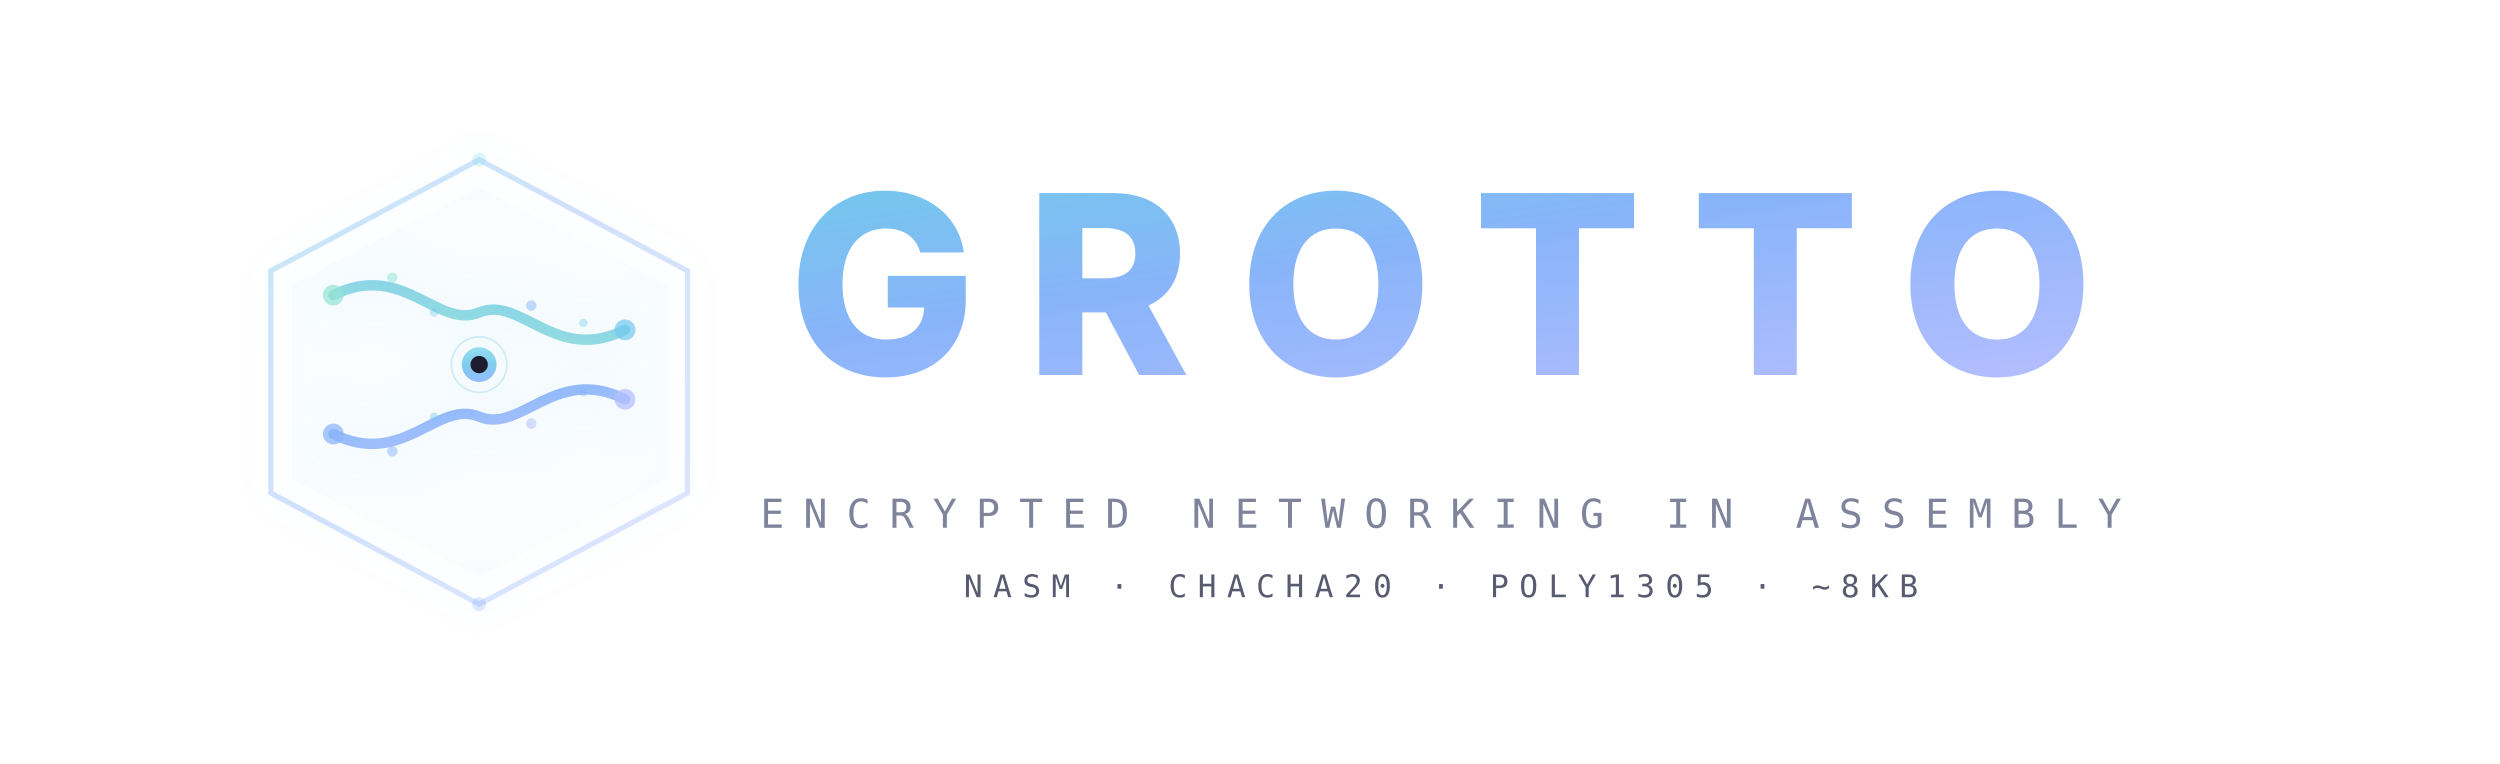
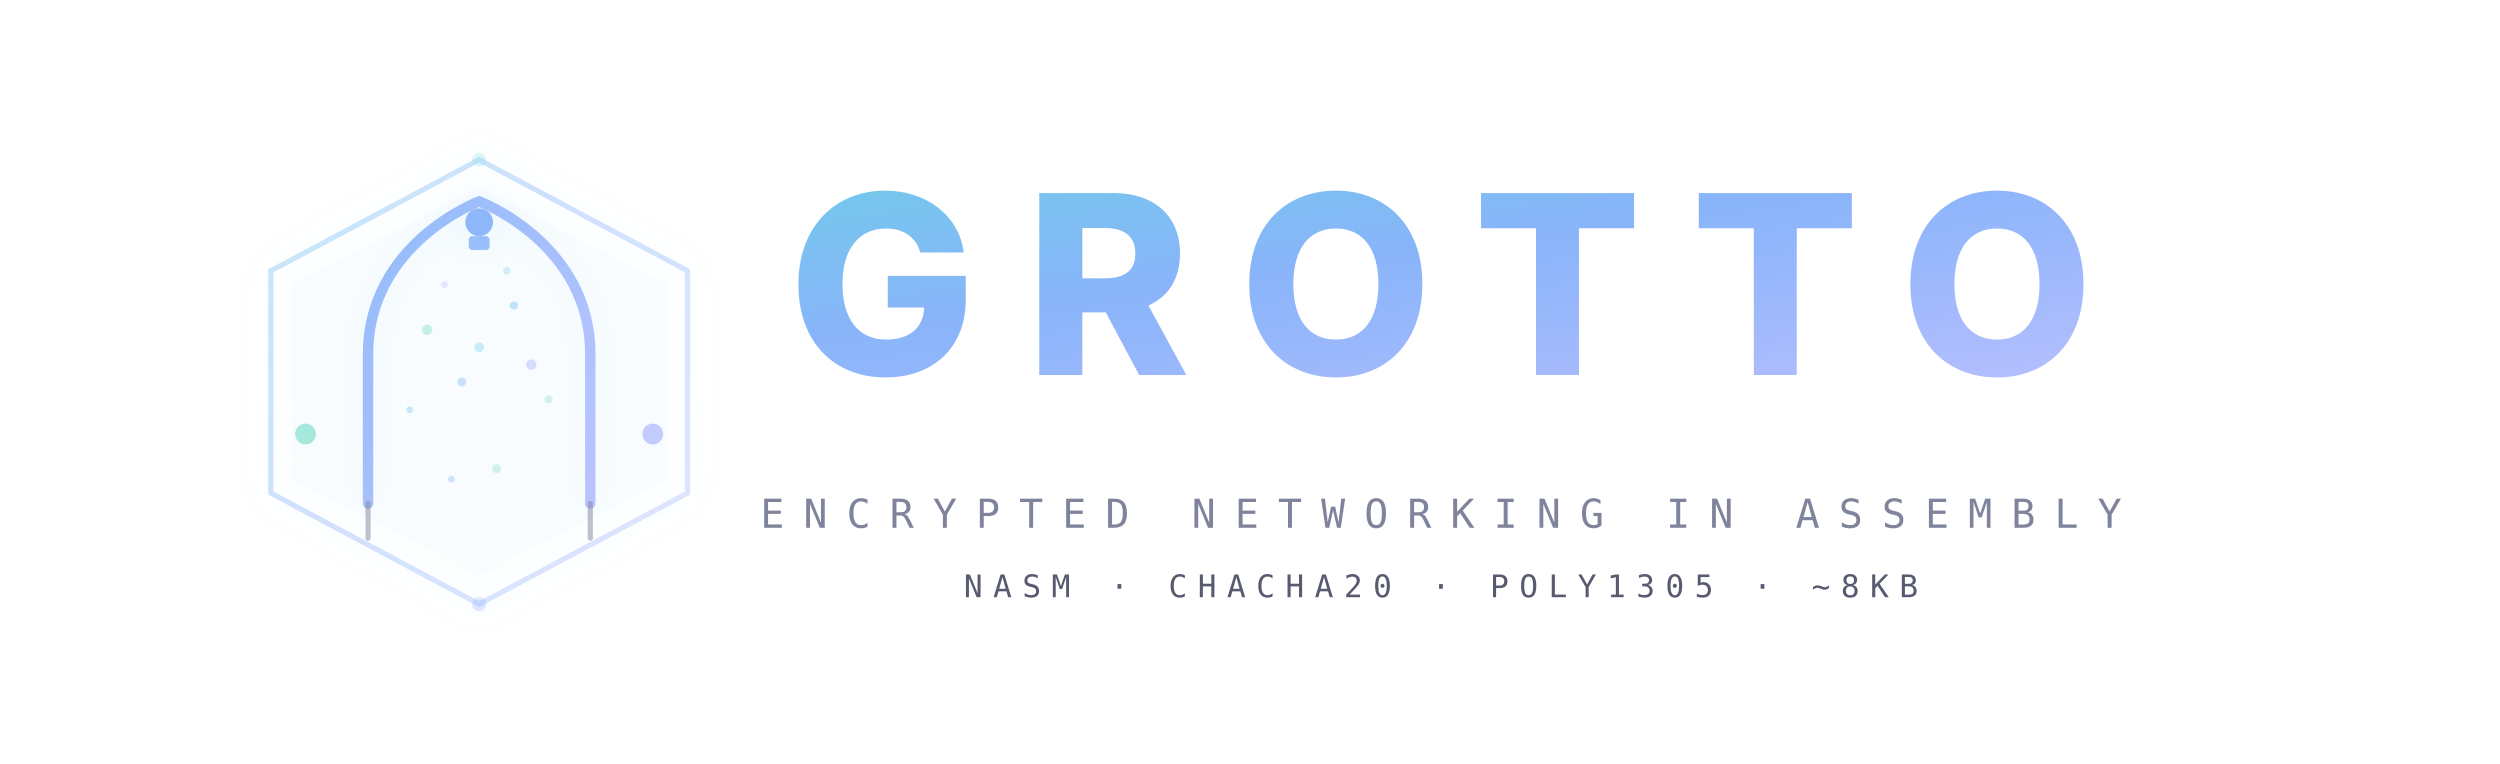
<svg xmlns="http://www.w3.org/2000/svg" viewBox="0 0 720 220" fill="none">
  <defs>
    <linearGradient id="g1" x1="0%" y1="0%" x2="100%" y2="100%">
      <stop offset="0%" stop-color="#74c7ec" />
      <stop offset="40%" stop-color="#89b4fa" />
      <stop offset="100%" stop-color="#b4befe" />
    </linearGradient>
    <linearGradient id="g2" x1="0%" y1="100%" x2="100%" y2="0%">
      <stop offset="0%" stop-color="#94e2d5" />
      <stop offset="100%" stop-color="#74c7ec" />
    </linearGradient>
-     <linearGradient id="g3" x1="0%" y1="0%" x2="0%" y2="100%">
-       <stop offset="0%" stop-color="#89dceb" />
+     <linearGradient id="gArch" x1="0%" y1="0%" x2="100%" y2="100%">
+       <stop offset="0%" stop-color="#89b4fa" />
+       <stop offset="100%" stop-color="#b4befe" />
+     </linearGradient>
+     <linearGradient id="gFlow" x1="0%" y1="0%" x2="100%" y2="0%">
+       <stop offset="0%" stop-color="#94e2d5" />
      <stop offset="50%" stop-color="#74c7ec" />
-       <stop offset="100%" stop-color="#89b4fa" />
+       <stop offset="100%" stop-color="#94e2d5" />
    </linearGradient>
    <filter id="softglow" x="-30%" y="-30%" width="160%" height="160%">
      <feGaussianBlur in="SourceAlpha" stdDeviation="6" result="blur" />
      <feFlood flood-color="#74c7ec" flood-opacity="0.15" result="color" />
      <feComposite in="color" in2="blur" operator="in" result="shadow" />
      <feComposite in="SourceGraphic" in2="shadow" operator="over" />
    </filter>
  </defs>
  <g transform="translate(58, 40)" filter="url(#softglow)">
    <path d="M 80 6 L 140 38 L 140 102 L 80 134 L 20 102 L 20 38 Z" fill="none" stroke="url(#g1)" stroke-width="1.5" opacity="0.4" />
    <path d="M 80 14 L 134 42 L 134 98 L 80 126 L 26 98 L 26 42 Z" fill="#74c7ec" opacity="0.04" />
-     <path d="M 38 45 C 58 35, 68 55, 80 50 C 92 45, 102 65, 122 55" stroke="url(#g2)" stroke-width="3" stroke-linecap="round" fill="none" opacity="0.9" />
-     <path d="M 38 85 C 58 95, 68 75, 80 80 C 92 85, 102 65, 122 75" stroke="url(#g1)" stroke-width="3" stroke-linecap="round" fill="none" opacity="0.9" />
-     <circle cx="80" cy="65" r="5" fill="url(#g3)" opacity="0.9" />
-     <circle cx="80" cy="65" r="2.5" fill="#1e1e2e" />
-     <circle cx="80" cy="65" r="8" fill="none" stroke="#74c7ec" stroke-width="0.5" opacity="0.3" />
-     <circle cx="38" cy="45" r="3" fill="#94e2d5" opacity="0.7" />
-     <circle cx="122" cy="55" r="3" fill="#74c7ec" opacity="0.7" />
-     <circle cx="38" cy="85" r="3" fill="#89b4fa" opacity="0.7" />
-     <circle cx="122" cy="75" r="3" fill="#b4befe" opacity="0.7" />
-     <circle cx="55" cy="40" r="1.5" fill="#94e2d5" opacity="0.5" />
-     <circle cx="67" cy="50" r="1.2" fill="#74c7ec" opacity="0.4" />
-     <circle cx="95" cy="48" r="1.5" fill="#89b4fa" opacity="0.5" />
-     <circle cx="110" cy="53" r="1.2" fill="#74c7ec" opacity="0.4" />
-     <circle cx="55" cy="90" r="1.5" fill="#89b4fa" opacity="0.5" />
-     <circle cx="67" cy="80" r="1.2" fill="#74c7ec" opacity="0.4" />
-     <circle cx="95" cy="82" r="1.5" fill="#b4befe" opacity="0.5" />
-     <circle cx="110" cy="73" r="1.2" fill="#89b4fa" opacity="0.4" />
+     <path d="M 48 105 L 48 62 C 48 30, 80 18, 80 18 C 80 18, 112 30, 112 62 L 112 105" stroke="url(#gArch)" stroke-width="3" stroke-linecap="round" fill="none" opacity="0.9" />
+     <line x1="48" y1="105" x2="48" y2="115" stroke="#7f849c" stroke-width="1.5" stroke-linecap="round" opacity="0.5" />
+     <line x1="112" y1="105" x2="112" y2="115" stroke="#7f849c" stroke-width="1.5" stroke-linecap="round" opacity="0.5" />
+     <line x1="30" y1="85" x2="130" y2="85" stroke="url(#gFlow)" stroke-width="2.5" stroke-linecap="round" opacity="0.85" />
+     <circle cx="80" cy="24" r="4" fill="#89b4fa" opacity="0.95" />
+     <rect x="77" y="28" width="6" height="4" rx="1" fill="#89b4fa" opacity="0.85" />
+     <circle cx="30" cy="85" r="3" fill="#94e2d5" opacity="0.8" />
+     <circle cx="130" cy="85" r="3" fill="#b4befe" opacity="0.8" />
+     <circle cx="65" cy="55" r="1.5" fill="#94e2d5" opacity="0.5" />
+     <circle cx="90" cy="48" r="1.2" fill="#74c7ec" opacity="0.45" />
+     <circle cx="75" cy="70" r="1.3" fill="#89b4fa" opacity="0.4" />
+     <circle cx="95" cy="65" r="1.5" fill="#b4befe" opacity="0.5" />
+     <circle cx="60" cy="78" r="1.0" fill="#74c7ec" opacity="0.35" />
+     <circle cx="100" cy="75" r="1.2" fill="#94e2d5" opacity="0.4" />
+     <circle cx="80" cy="60" r="1.4" fill="#89dceb" opacity="0.45" />
+     <circle cx="70" cy="42" r="1.0" fill="#b4befe" opacity="0.35" />
+     <circle cx="88" cy="38" r="1.1" fill="#74c7ec" opacity="0.3" />
+     <circle cx="85" cy="95" r="1.3" fill="#94e2d5" opacity="0.4" />
+     <circle cx="72" cy="98" r="1.0" fill="#89b4fa" opacity="0.35" />
    <circle cx="80" cy="6" r="2" fill="#89dceb" opacity="0.3" />
    <circle cx="80" cy="134" r="2" fill="#89b4fa" opacity="0.3" />
  </g>
  <text x="415" y="108" font-family="'SF Pro Display', 'Inter', 'Segoe UI', 'Helvetica Neue', Arial, sans-serif" font-size="72" font-weight="800" letter-spacing="14" fill="url(#g1)" text-anchor="middle">GROTTO</text>
  <line x1="280" y1="128" x2="550" y2="128" stroke="url(#g1)" stroke-width="0.8" opacity="0.25" />
  <text x="415" y="152" font-family="'SF Mono', 'JetBrains Mono', 'Fira Code', 'Cascadia Code', monospace" font-size="11.5" font-weight="400" letter-spacing="5.5" fill="#7f849c" text-anchor="middle">ENCRYPTED NETWORKING IN ASSEMBLY</text>
  <text x="415" y="172" font-family="'SF Mono', 'JetBrains Mono', 'Fira Code', monospace" font-size="9" font-weight="400" letter-spacing="3" fill="#585b70" text-anchor="middle">NASM  ·  CHACHA20  ·  POLY1305  ·  ~8KB</text>
</svg>
